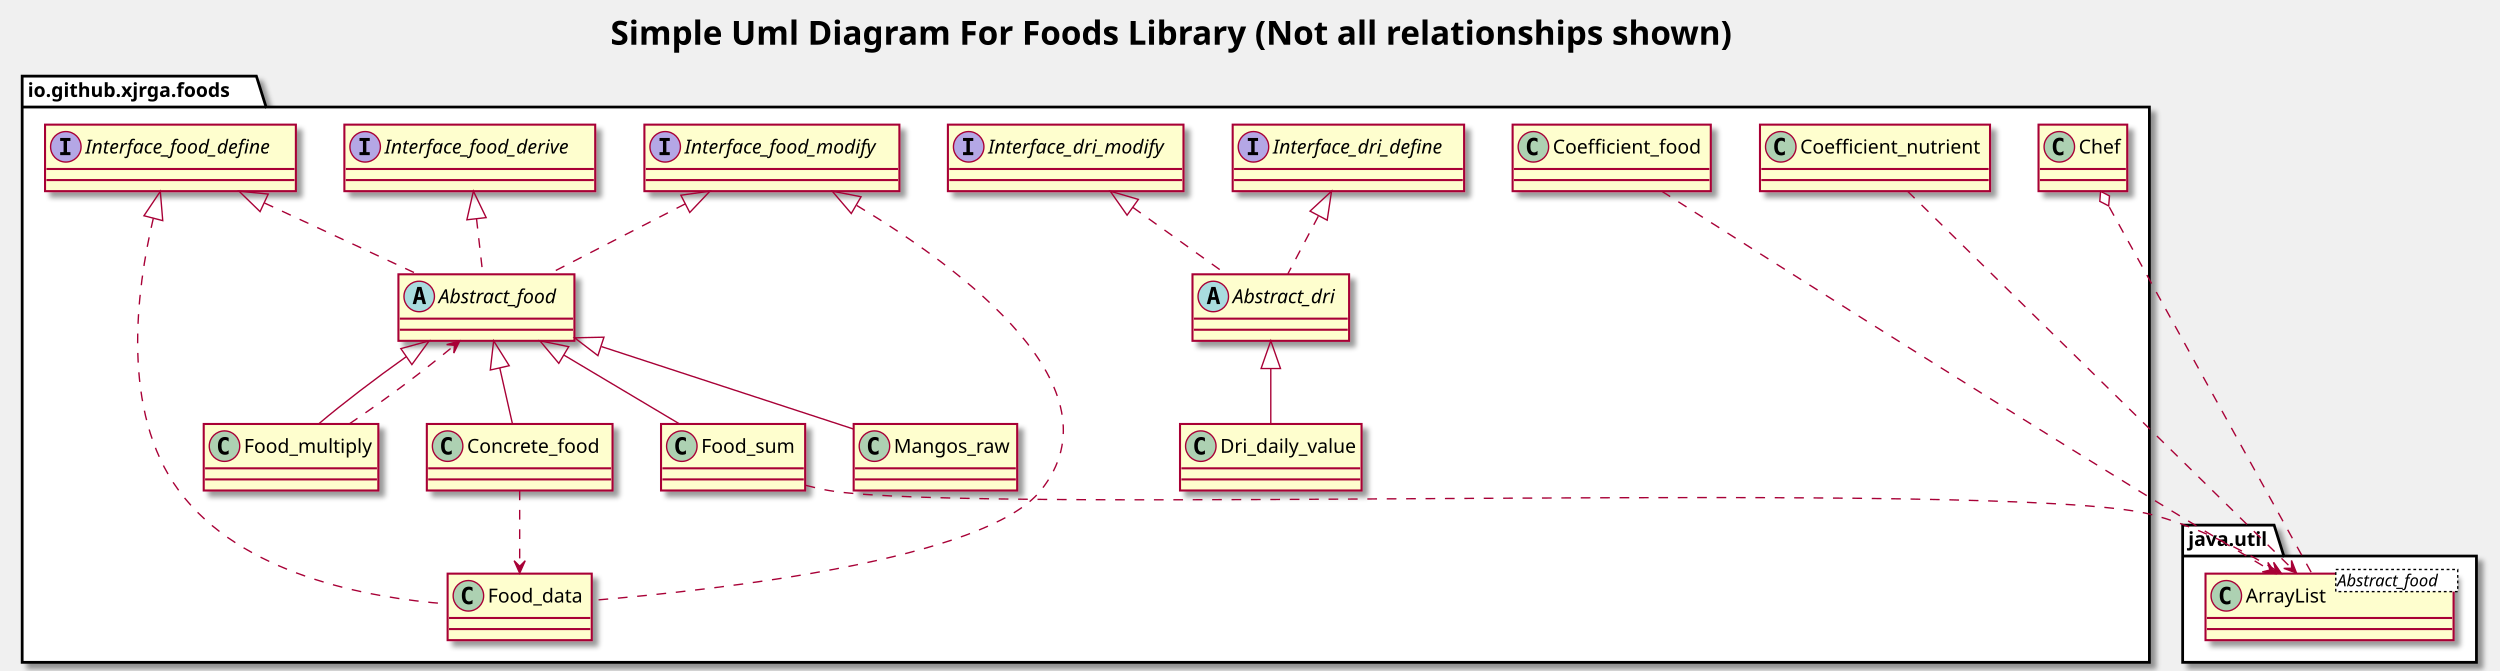
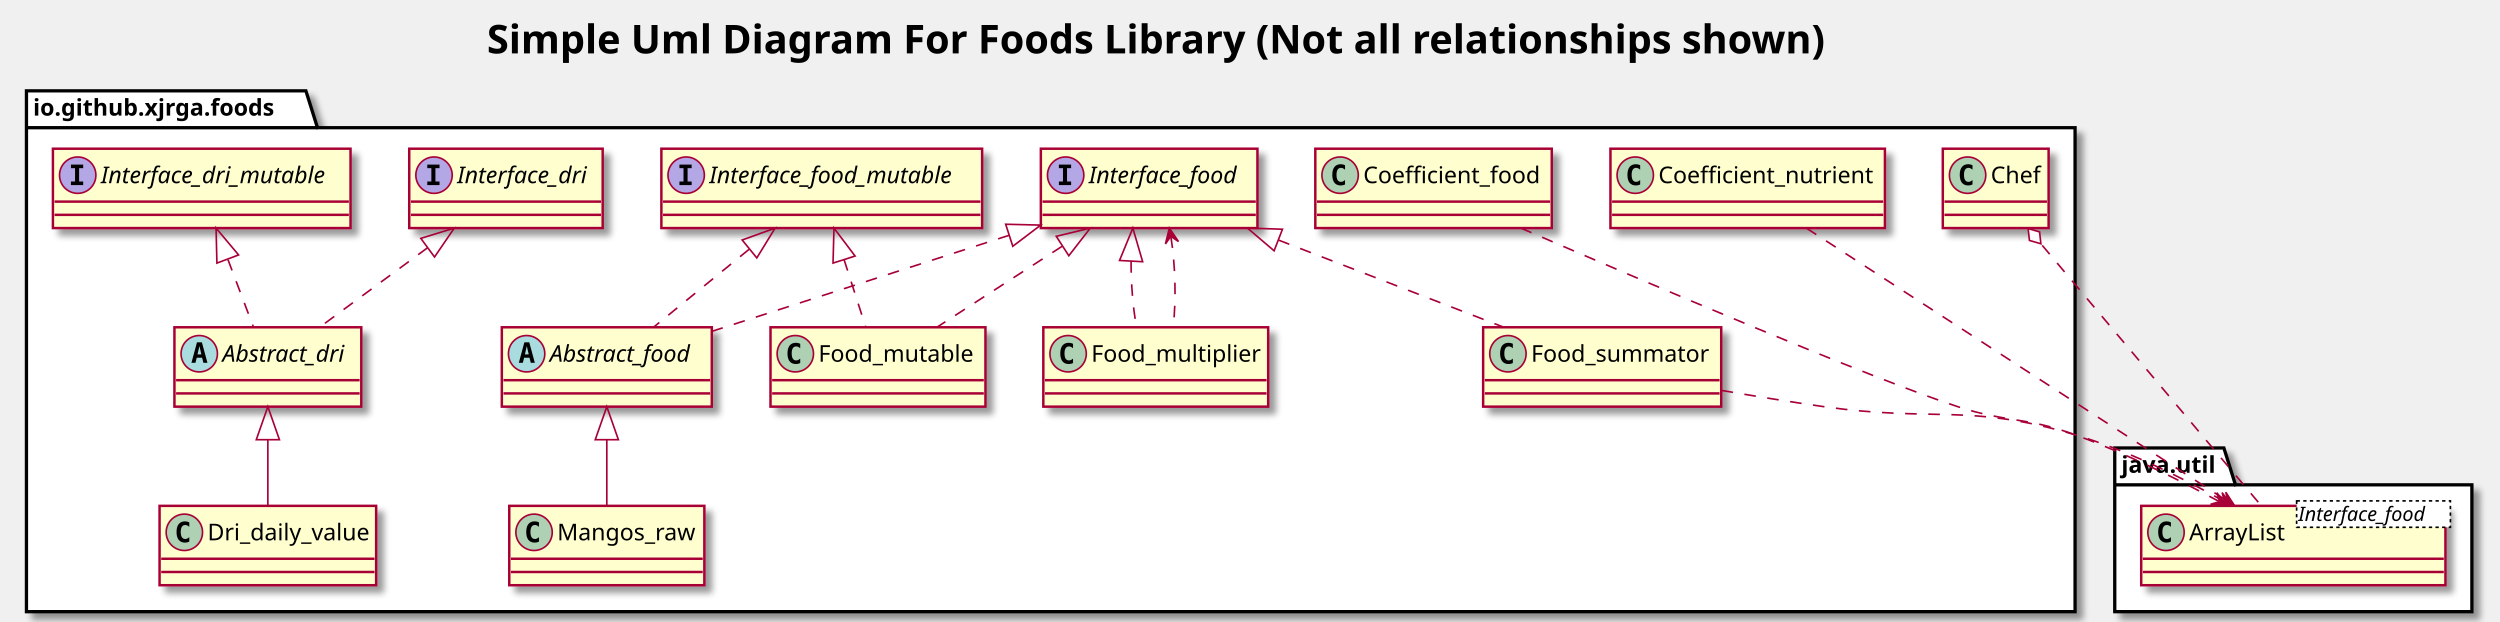
- <svg xmlns="http://www.w3.org/2000/svg" contentScriptType="application/ecmascript" contentStyleType="text/css" height="484px" preserveAspectRatio="none" style="width:1804px;height:484px;" version="1.1" viewBox="0 0 1804 484" width="1804px" zoomAndPan="magnify">
+ <svg xmlns="http://www.w3.org/2000/svg" contentScriptType="application/ecmascript" contentStyleType="text/css" height="376px" preserveAspectRatio="none" style="width:1512px;height:376px;" version="1.1" viewBox="0 0 1512 376" width="1512px" zoomAndPan="magnify">
  <defs>
-     <filter height="300%" id="ft6d0y3xykjc2" width="300%" x="-1" y="-1">
+     <filter height="300%" id="f1tmjwss0sq7zl" width="300%" x="-1" y="-1">
      <feGaussianBlur result="blurOut" stdDeviation="2.0" />
      <feColorMatrix in="blurOut" result="blurOut2" type="matrix" values="0 0 0 0 0 0 0 0 0 0 0 0 0 0 0 0 0 0 .4 0" />
      <feOffset dx="4.0" dy="4.0" in="blurOut2" result="blurOut3" />
      <feBlend in="SourceGraphic" in2="blurOut3" mode="normal" />
    </filter>
  </defs>
  <g>
-     <rect fill="none" height="37.938" style="stroke:none;stroke-width:1.0;" width="919" x="435.5" y="5" />
-     <text fill="#000000" font-family="sans-serif" font-size="24" font-weight="bold" lengthAdjust="spacing" textLength="909" x="440.5" y="32.277">Simple Uml Diagram For Foods Library (Not all relationships shown)</text>
-     <polygon fill="#FFFFFF" filter="url(#ft6d0y3xykjc2)" points="1575,378.938,1641,378.938,1648,401.234,1787,401.234,1787,477.938,1575,477.938,1575,378.938" style="stroke:#000000;stroke-width:2.0;" />
-     <line style="stroke:#000000;stroke-width:2.0;" x1="1575" x2="1648" y1="401.234" y2="401.234" />
-     <text fill="#000000" font-family="sans-serif" font-size="14" font-weight="bold" lengthAdjust="spacing" textLength="60" x="1579" y="393.933">java.util</text>
-     <polygon fill="#FFFFFF" filter="url(#ft6d0y3xykjc2)" points="16,54.938,185,54.938,192,77.234,1551,77.234,1551,477.938,16,477.938,16,54.938" style="stroke:#000000;stroke-width:2.0;" />
+     <rect fill="none" height="37.938" style="stroke:none;stroke-width:1.0;" width="919" x="289.5" y="5" />
+     <text fill="#000000" font-family="sans-serif" font-size="24" font-weight="bold" lengthAdjust="spacing" textLength="909" x="294.5" y="32.277">Simple Uml Diagram For Foods Library (Not all relationships shown)</text>
+     <polygon fill="#FFFFFF" filter="url(#f1tmjwss0sq7zl)" points="1279,270.938,1345,270.938,1352,293.234,1495,293.234,1495,369.938,1279,369.938,1279,270.938" style="stroke:#000000;stroke-width:2.0;" />
+     <line style="stroke:#000000;stroke-width:2.0;" x1="1279" x2="1352" y1="293.234" y2="293.234" />
+     <text fill="#000000" font-family="sans-serif" font-size="14" font-weight="bold" lengthAdjust="spacing" textLength="60" x="1283" y="285.933">java.util</text>
+     <polygon fill="#FFFFFF" filter="url(#f1tmjwss0sq7zl)" points="16,54.938,185,54.938,192,77.234,1255,77.234,1255,369.938,16,369.938,16,54.938" style="stroke:#000000;stroke-width:2.0;" />
    <line style="stroke:#000000;stroke-width:2.0;" x1="16" x2="192" y1="77.234" y2="77.234" />
    <text fill="#000000" font-family="sans-serif" font-size="14" font-weight="bold" lengthAdjust="spacing" textLength="163" x="20" y="69.933">io.github.xjrga.foods</text>
-     <rect codeLine="8" fill="#FEFECE" filter="url(#ft6d0y3xykjc2)" height="48" id="java.util.ArrayList" style="stroke:#A80036;stroke-width:1.5;" width="179" x="1591.5" y="413.938" />
-     <ellipse cx="1606.5" cy="429.938" fill="#ADD1B2" rx="11" ry="11" style="stroke:#A80036;stroke-width:1.0;" />
-     <path d="M1609.469,435.578 Q1608.891,435.875 1608.25,436.016 Q1607.609,436.172 1606.906,436.172 Q1604.406,436.172 1603.078,434.531 Q1601.766,432.875 1601.766,429.75 Q1601.766,426.625 1603.078,424.969 Q1604.406,423.312 1606.906,423.312 Q1607.609,423.312 1608.25,423.469 Q1608.906,423.625 1609.469,423.922 L1609.469,426.641 Q1608.844,426.062 1608.25,425.797 Q1607.656,425.516 1607.031,425.516 Q1605.688,425.516 1605,426.594 Q1604.312,427.656 1604.312,429.75 Q1604.312,431.844 1605,432.922 Q1605.688,433.984 1607.031,433.984 Q1607.656,433.984 1608.25,433.719 Q1608.844,433.438 1609.469,432.859 L1609.469,435.578 Z " fill="#000000" />
-     <text fill="#000000" font-family="sans-serif" font-size="14" lengthAdjust="spacing" textLength="57" x="1620.5" y="434.784">ArrayList</text>
-     <rect fill="#FFFFFF" height="15.969" style="stroke:#000000;stroke-width:1.0;stroke-dasharray:2.0,2.0;" width="88" x="1685.5" y="410.938" />
-     <text fill="#000000" font-family="sans-serif" font-size="12" font-style="italic" lengthAdjust="spacing" textLength="86" x="1686.5" y="423.076">Abstract_food</text>
-     <line style="stroke:#A80036;stroke-width:1.5;" x1="1592.5" x2="1769.5" y1="445.938" y2="445.938" />
-     <line style="stroke:#A80036;stroke-width:1.5;" x1="1592.5" x2="1769.5" y1="453.938" y2="453.938" />
-     <rect codeLine="9" fill="#FEFECE" filter="url(#ft6d0y3xykjc2)" height="48" id="io.github.xjrga.foods.Interface_dri_define" style="stroke:#A80036;stroke-width:1.5;" width="167" x="889.5" y="89.938" />
-     <ellipse cx="904.5" cy="105.938" fill="#B4A7E5" rx="11" ry="11" style="stroke:#A80036;stroke-width:1.0;" />
-     <path d="M900.422,101.703 L900.422,99.547 L907.812,99.547 L907.812,101.703 L905.344,101.703 L905.344,109.781 L907.812,109.781 L907.812,111.938 L900.422,111.938 L900.422,109.781 L902.891,109.781 L902.891,101.703 L900.422,101.703 Z " fill="#000000" />
-     <text fill="#000000" font-family="sans-serif" font-size="14" font-style="italic" lengthAdjust="spacing" textLength="135" x="918.5" y="110.784">Interface_dri_define</text>
-     <line style="stroke:#A80036;stroke-width:1.5;" x1="890.5" x2="1055.5" y1="121.938" y2="121.938" />
-     <line style="stroke:#A80036;stroke-width:1.5;" x1="890.5" x2="1055.5" y1="129.938" y2="129.938" />
-     <rect codeLine="10" fill="#FEFECE" filter="url(#ft6d0y3xykjc2)" height="48" id="io.github.xjrga.foods.Interface_dri_modify" style="stroke:#A80036;stroke-width:1.5;" width="170" x="684" y="89.938" />
-     <ellipse cx="699" cy="105.938" fill="#B4A7E5" rx="11" ry="11" style="stroke:#A80036;stroke-width:1.0;" />
-     <path d="M694.922,101.703 L694.922,99.547 L702.312,99.547 L702.312,101.703 L699.844,101.703 L699.844,109.781 L702.312,109.781 L702.312,111.938 L694.922,111.938 L694.922,109.781 L697.391,109.781 L697.391,101.703 L694.922,101.703 Z " fill="#000000" />
-     <text fill="#000000" font-family="sans-serif" font-size="14" font-style="italic" lengthAdjust="spacing" textLength="138" x="713" y="110.784">Interface_dri_modify</text>
-     <line style="stroke:#A80036;stroke-width:1.5;" x1="685" x2="853" y1="121.938" y2="121.938" />
-     <line style="stroke:#A80036;stroke-width:1.5;" x1="685" x2="853" y1="129.938" y2="129.938" />
-     <rect codeLine="11" fill="#FEFECE" filter="url(#ft6d0y3xykjc2)" height="48" id="io.github.xjrga.foods.Interface_food_define" style="stroke:#A80036;stroke-width:1.5;" width="181" x="32.5" y="89.938" />
-     <ellipse cx="47.5" cy="105.938" fill="#B4A7E5" rx="11" ry="11" style="stroke:#A80036;stroke-width:1.0;" />
-     <path d="M43.422,101.703 L43.422,99.547 L50.812,99.547 L50.812,101.703 L48.344,101.703 L48.344,109.781 L50.812,109.781 L50.812,111.938 L43.422,111.938 L43.422,109.781 L45.891,109.781 L45.891,101.703 L43.422,101.703 Z " fill="#000000" />
-     <text fill="#000000" font-family="sans-serif" font-size="14" font-style="italic" lengthAdjust="spacing" textLength="149" x="61.5" y="110.784">Interface_food_define</text>
-     <line style="stroke:#A80036;stroke-width:1.5;" x1="33.5" x2="212.5" y1="121.938" y2="121.938" />
-     <line style="stroke:#A80036;stroke-width:1.5;" x1="33.5" x2="212.5" y1="129.938" y2="129.938" />
-     <rect codeLine="12" fill="#FEFECE" filter="url(#ft6d0y3xykjc2)" height="48" id="io.github.xjrga.foods.Interface_food_modify" style="stroke:#A80036;stroke-width:1.5;" width="184" x="465" y="89.938" />
-     <ellipse cx="480" cy="105.938" fill="#B4A7E5" rx="11" ry="11" style="stroke:#A80036;stroke-width:1.0;" />
-     <path d="M475.922,101.703 L475.922,99.547 L483.312,99.547 L483.312,101.703 L480.844,101.703 L480.844,109.781 L483.312,109.781 L483.312,111.938 L475.922,111.938 L475.922,109.781 L478.391,109.781 L478.391,101.703 L475.922,101.703 Z " fill="#000000" />
-     <text fill="#000000" font-family="sans-serif" font-size="14" font-style="italic" lengthAdjust="spacing" textLength="152" x="494" y="110.784">Interface_food_modify</text>
-     <line style="stroke:#A80036;stroke-width:1.5;" x1="466" x2="648" y1="121.938" y2="121.938" />
-     <line style="stroke:#A80036;stroke-width:1.5;" x1="466" x2="648" y1="129.938" y2="129.938" />
-     <rect codeLine="13" fill="#FEFECE" filter="url(#ft6d0y3xykjc2)" height="48" id="io.github.xjrga.foods.Interface_food_derive" style="stroke:#A80036;stroke-width:1.5;" width="181" x="248.5" y="89.938" />
-     <ellipse cx="263.5" cy="105.938" fill="#B4A7E5" rx="11" ry="11" style="stroke:#A80036;stroke-width:1.0;" />
-     <path d="M259.422,101.703 L259.422,99.547 L266.812,99.547 L266.812,101.703 L264.344,101.703 L264.344,109.781 L266.812,109.781 L266.812,111.938 L259.422,111.938 L259.422,109.781 L261.891,109.781 L261.891,101.703 L259.422,101.703 Z " fill="#000000" />
-     <text fill="#000000" font-family="sans-serif" font-size="14" font-style="italic" lengthAdjust="spacing" textLength="149" x="277.5" y="110.784">Interface_food_derive</text>
-     <line style="stroke:#A80036;stroke-width:1.5;" x1="249.5" x2="428.5" y1="121.938" y2="121.938" />
-     <line style="stroke:#A80036;stroke-width:1.5;" x1="249.5" x2="428.5" y1="129.938" y2="129.938" />
-     <rect codeLine="15" fill="#FEFECE" filter="url(#ft6d0y3xykjc2)" height="48" id="io.github.xjrga.foods.Abstract_dri" style="stroke:#A80036;stroke-width:1.5;" width="113" x="860.5" y="197.938" />
-     <ellipse cx="875.5" cy="213.938" fill="#A9DCDF" rx="11" ry="11" style="stroke:#A80036;stroke-width:1.0;" />
-     <path d="M875.609,209.281 L874.453,214.359 L876.781,214.359 L875.609,209.281 Z M874.125,207.047 L877.109,207.047 L880.469,219.438 L878.016,219.438 L877.25,216.375 L873.969,216.375 L873.219,219.438 L870.781,219.438 L874.125,207.047 Z " fill="#000000" />
-     <text fill="#000000" font-family="sans-serif" font-size="14" font-style="italic" lengthAdjust="spacing" textLength="81" x="889.5" y="218.784">Abstract_dri</text>
-     <line style="stroke:#A80036;stroke-width:1.5;" x1="861.5" x2="972.5" y1="229.938" y2="229.938" />
-     <line style="stroke:#A80036;stroke-width:1.5;" x1="861.5" x2="972.5" y1="237.938" y2="237.938" />
-     <rect codeLine="18" fill="#FEFECE" filter="url(#ft6d0y3xykjc2)" height="48" id="io.github.xjrga.foods.Abstract_food" style="stroke:#A80036;stroke-width:1.5;" width="127" x="287.5" y="197.938" />
-     <ellipse cx="302.5" cy="213.938" fill="#A9DCDF" rx="11" ry="11" style="stroke:#A80036;stroke-width:1.0;" />
-     <path d="M302.609,209.281 L301.453,214.359 L303.781,214.359 L302.609,209.281 Z M301.125,207.047 L304.109,207.047 L307.469,219.438 L305.016,219.438 L304.25,216.375 L300.969,216.375 L300.219,219.438 L297.781,219.438 L301.125,207.047 Z " fill="#000000" />
-     <text fill="#000000" font-family="sans-serif" font-size="14" font-style="italic" lengthAdjust="spacing" textLength="95" x="316.5" y="218.784">Abstract_food</text>
-     <line style="stroke:#A80036;stroke-width:1.5;" x1="288.5" x2="413.5" y1="229.938" y2="229.938" />
-     <line style="stroke:#A80036;stroke-width:1.5;" x1="288.5" x2="413.5" y1="237.938" y2="237.938" />
-     <rect codeLine="20" fill="#FEFECE" filter="url(#ft6d0y3xykjc2)" height="48" id="io.github.xjrga.foods.Food_data" style="stroke:#A80036;stroke-width:1.5;" width="104" x="323" y="413.938" />
-     <ellipse cx="338" cy="429.938" fill="#ADD1B2" rx="11" ry="11" style="stroke:#A80036;stroke-width:1.0;" />
-     <path d="M340.969,435.578 Q340.391,435.875 339.75,436.016 Q339.109,436.172 338.406,436.172 Q335.906,436.172 334.578,434.531 Q333.266,432.875 333.266,429.75 Q333.266,426.625 334.578,424.969 Q335.906,423.312 338.406,423.312 Q339.109,423.312 339.75,423.469 Q340.406,423.625 340.969,423.922 L340.969,426.641 Q340.344,426.062 339.75,425.797 Q339.156,425.516 338.531,425.516 Q337.188,425.516 336.5,426.594 Q335.812,427.656 335.812,429.75 Q335.812,431.844 336.5,432.922 Q337.188,433.984 338.531,433.984 Q339.156,433.984 339.75,433.719 Q340.344,433.438 340.969,432.859 L340.969,435.578 Z " fill="#000000" />
-     <text fill="#000000" font-family="sans-serif" font-size="14" lengthAdjust="spacing" textLength="72" x="352" y="434.784">Food_data</text>
-     <line style="stroke:#A80036;stroke-width:1.5;" x1="324" x2="426" y1="445.938" y2="445.938" />
-     <line style="stroke:#A80036;stroke-width:1.5;" x1="324" x2="426" y1="453.938" y2="453.938" />
-     <rect codeLine="21" fill="#FEFECE" filter="url(#ft6d0y3xykjc2)" height="48" id="io.github.xjrga.foods.Mangos_raw" style="stroke:#A80036;stroke-width:1.5;" width="118" x="616" y="305.938" />
-     <ellipse cx="631" cy="321.938" fill="#ADD1B2" rx="11" ry="11" style="stroke:#A80036;stroke-width:1.0;" />
-     <path d="M633.969,327.578 Q633.391,327.875 632.75,328.016 Q632.109,328.172 631.406,328.172 Q628.906,328.172 627.578,326.531 Q626.266,324.875 626.266,321.75 Q626.266,318.625 627.578,316.969 Q628.906,315.312 631.406,315.312 Q632.109,315.312 632.75,315.469 Q633.406,315.625 633.969,315.922 L633.969,318.641 Q633.344,318.062 632.75,317.797 Q632.156,317.516 631.531,317.516 Q630.188,317.516 629.5,318.594 Q628.812,319.656 628.812,321.75 Q628.812,323.844 629.5,324.922 Q630.188,325.984 631.531,325.984 Q632.156,325.984 632.75,325.719 Q633.344,325.438 633.969,324.859 L633.969,327.578 Z " fill="#000000" />
-     <text fill="#000000" font-family="sans-serif" font-size="14" lengthAdjust="spacing" textLength="86" x="645" y="326.784">Mangos_raw</text>
-     <line style="stroke:#A80036;stroke-width:1.5;" x1="617" x2="733" y1="337.938" y2="337.938" />
-     <line style="stroke:#A80036;stroke-width:1.5;" x1="617" x2="733" y1="345.938" y2="345.938" />
-     <rect codeLine="22" fill="#FEFECE" filter="url(#ft6d0y3xykjc2)" height="48" id="io.github.xjrga.foods.Dri_daily_value" style="stroke:#A80036;stroke-width:1.5;" width="131" x="851.5" y="305.938" />
-     <ellipse cx="866.5" cy="321.938" fill="#ADD1B2" rx="11" ry="11" style="stroke:#A80036;stroke-width:1.0;" />
-     <path d="M869.469,327.578 Q868.891,327.875 868.25,328.016 Q867.609,328.172 866.906,328.172 Q864.406,328.172 863.078,326.531 Q861.766,324.875 861.766,321.75 Q861.766,318.625 863.078,316.969 Q864.406,315.312 866.906,315.312 Q867.609,315.312 868.25,315.469 Q868.906,315.625 869.469,315.922 L869.469,318.641 Q868.844,318.062 868.25,317.797 Q867.656,317.516 867.031,317.516 Q865.688,317.516 865,318.594 Q864.312,319.656 864.312,321.75 Q864.312,323.844 865,324.922 Q865.688,325.984 867.031,325.984 Q867.656,325.984 868.25,325.719 Q868.844,325.438 869.469,324.859 L869.469,327.578 Z " fill="#000000" />
-     <text fill="#000000" font-family="sans-serif" font-size="14" lengthAdjust="spacing" textLength="99" x="880.5" y="326.784">Dri_daily_value</text>
-     <line style="stroke:#A80036;stroke-width:1.5;" x1="852.5" x2="981.5" y1="337.938" y2="337.938" />
-     <line style="stroke:#A80036;stroke-width:1.5;" x1="852.5" x2="981.5" y1="345.938" y2="345.938" />
-     <rect codeLine="23" fill="#FEFECE" filter="url(#ft6d0y3xykjc2)" height="48" id="io.github.xjrga.foods.Concrete_food" style="stroke:#A80036;stroke-width:1.5;" width="134" x="308" y="305.938" />
+     <rect codeLine="8" fill="#FEFECE" filter="url(#f1tmjwss0sq7zl)" height="48" id="java.util.ArrayList" style="stroke:#A80036;stroke-width:1.5;" width="184" x="1295" y="305.938" />
+     <ellipse cx="1310" cy="321.938" fill="#ADD1B2" rx="11" ry="11" style="stroke:#A80036;stroke-width:1.0;" />
+     <path d="M1312.969,327.578 Q1312.391,327.875 1311.75,328.016 Q1311.109,328.172 1310.406,328.172 Q1307.906,328.172 1306.578,326.531 Q1305.266,324.875 1305.266,321.75 Q1305.266,318.625 1306.578,316.969 Q1307.906,315.312 1310.406,315.312 Q1311.109,315.312 1311.75,315.469 Q1312.406,315.625 1312.969,315.922 L1312.969,318.641 Q1312.344,318.062 1311.75,317.797 Q1311.156,317.516 1310.531,317.516 Q1309.188,317.516 1308.5,318.594 Q1307.812,319.656 1307.812,321.75 Q1307.812,323.844 1308.5,324.922 Q1309.188,325.984 1310.531,325.984 Q1311.156,325.984 1311.75,325.719 Q1312.344,325.438 1312.969,324.859 L1312.969,327.578 Z " fill="#000000" />
+     <text fill="#000000" font-family="sans-serif" font-size="14" lengthAdjust="spacing" textLength="57" x="1324" y="326.784">ArrayList</text>
+     <rect fill="#FFFFFF" height="15.969" style="stroke:#000000;stroke-width:1.0;stroke-dasharray:2.0,2.0;" width="93" x="1389" y="302.938" />
+     <text fill="#000000" font-family="sans-serif" font-size="12" font-style="italic" lengthAdjust="spacing" textLength="91" x="1390" y="315.076">Interface_food</text>
+     <line style="stroke:#A80036;stroke-width:1.5;" x1="1296" x2="1478" y1="337.938" y2="337.938" />
+     <line style="stroke:#A80036;stroke-width:1.5;" x1="1296" x2="1478" y1="345.938" y2="345.938" />
+     <rect codeLine="9" fill="#FEFECE" filter="url(#f1tmjwss0sq7zl)" height="48" id="io.github.xjrga.foods.Interface_dri" style="stroke:#A80036;stroke-width:1.5;" width="117" x="247.5" y="89.938" />
+     <ellipse cx="262.5" cy="105.938" fill="#B4A7E5" rx="11" ry="11" style="stroke:#A80036;stroke-width:1.0;" />
+     <path d="M258.422,101.703 L258.422,99.547 L265.812,99.547 L265.812,101.703 L263.344,101.703 L263.344,109.781 L265.812,109.781 L265.812,111.938 L258.422,111.938 L258.422,109.781 L260.891,109.781 L260.891,101.703 L258.422,101.703 Z " fill="#000000" />
+     <text fill="#000000" font-family="sans-serif" font-size="14" font-style="italic" lengthAdjust="spacing" textLength="85" x="276.5" y="110.784">Interface_dri</text>
+     <line style="stroke:#A80036;stroke-width:1.5;" x1="248.5" x2="363.5" y1="121.938" y2="121.938" />
+     <line style="stroke:#A80036;stroke-width:1.5;" x1="248.5" x2="363.5" y1="129.938" y2="129.938" />
+     <rect codeLine="10" fill="#FEFECE" filter="url(#f1tmjwss0sq7zl)" height="48" id="io.github.xjrga.foods.Interface_dri_mutable" style="stroke:#A80036;stroke-width:1.5;" width="180" x="32" y="89.938" />
+     <ellipse cx="47" cy="105.938" fill="#B4A7E5" rx="11" ry="11" style="stroke:#A80036;stroke-width:1.0;" />
+     <path d="M42.922,101.703 L42.922,99.547 L50.312,99.547 L50.312,101.703 L47.844,101.703 L47.844,109.781 L50.312,109.781 L50.312,111.938 L42.922,111.938 L42.922,109.781 L45.391,109.781 L45.391,101.703 L42.922,101.703 Z " fill="#000000" />
+     <text fill="#000000" font-family="sans-serif" font-size="14" font-style="italic" lengthAdjust="spacing" textLength="148" x="61" y="110.784">Interface_dri_mutable</text>
+     <line style="stroke:#A80036;stroke-width:1.5;" x1="33" x2="211" y1="121.938" y2="121.938" />
+     <line style="stroke:#A80036;stroke-width:1.5;" x1="33" x2="211" y1="129.938" y2="129.938" />
+     <rect codeLine="11" fill="#FEFECE" filter="url(#f1tmjwss0sq7zl)" height="48" id="io.github.xjrga.foods.Interface_food" style="stroke:#A80036;stroke-width:1.5;" width="131" x="629.5" y="89.938" />
+     <ellipse cx="644.5" cy="105.938" fill="#B4A7E5" rx="11" ry="11" style="stroke:#A80036;stroke-width:1.0;" />
+     <path d="M640.422,101.703 L640.422,99.547 L647.812,99.547 L647.812,101.703 L645.344,101.703 L645.344,109.781 L647.812,109.781 L647.812,111.938 L640.422,111.938 L640.422,109.781 L642.891,109.781 L642.891,101.703 L640.422,101.703 Z " fill="#000000" />
+     <text fill="#000000" font-family="sans-serif" font-size="14" font-style="italic" lengthAdjust="spacing" textLength="99" x="658.5" y="110.784">Interface_food</text>
+     <line style="stroke:#A80036;stroke-width:1.5;" x1="630.5" x2="759.5" y1="121.938" y2="121.938" />
+     <line style="stroke:#A80036;stroke-width:1.5;" x1="630.5" x2="759.5" y1="129.938" y2="129.938" />
+     <rect codeLine="12" fill="#FEFECE" filter="url(#f1tmjwss0sq7zl)" height="48" id="io.github.xjrga.foods.Interface_food_mutable" style="stroke:#A80036;stroke-width:1.5;" width="194" x="400" y="89.938" />
+     <ellipse cx="415" cy="105.938" fill="#B4A7E5" rx="11" ry="11" style="stroke:#A80036;stroke-width:1.0;" />
+     <path d="M410.922,101.703 L410.922,99.547 L418.312,99.547 L418.312,101.703 L415.844,101.703 L415.844,109.781 L418.312,109.781 L418.312,111.938 L410.922,111.938 L410.922,109.781 L413.391,109.781 L413.391,101.703 L410.922,101.703 Z " fill="#000000" />
+     <text fill="#000000" font-family="sans-serif" font-size="14" font-style="italic" lengthAdjust="spacing" textLength="162" x="429" y="110.784">Interface_food_mutable</text>
+     <line style="stroke:#A80036;stroke-width:1.5;" x1="401" x2="593" y1="121.938" y2="121.938" />
+     <line style="stroke:#A80036;stroke-width:1.5;" x1="401" x2="593" y1="129.938" y2="129.938" />
+     <rect codeLine="14" fill="#FEFECE" filter="url(#f1tmjwss0sq7zl)" height="48" id="io.github.xjrga.foods.Abstract_dri" style="stroke:#A80036;stroke-width:1.5;" width="113" x="105.5" y="197.938" />
+     <ellipse cx="120.5" cy="213.938" fill="#A9DCDF" rx="11" ry="11" style="stroke:#A80036;stroke-width:1.0;" />
+     <path d="M120.609,209.281 L119.453,214.359 L121.781,214.359 L120.609,209.281 Z M119.125,207.047 L122.109,207.047 L125.469,219.438 L123.016,219.438 L122.25,216.375 L118.969,216.375 L118.219,219.438 L115.781,219.438 L119.125,207.047 Z " fill="#000000" />
+     <text fill="#000000" font-family="sans-serif" font-size="14" font-style="italic" lengthAdjust="spacing" textLength="81" x="134.5" y="218.784">Abstract_dri</text>
+     <line style="stroke:#A80036;stroke-width:1.5;" x1="106.5" x2="217.5" y1="229.938" y2="229.938" />
+     <line style="stroke:#A80036;stroke-width:1.5;" x1="106.5" x2="217.5" y1="237.938" y2="237.938" />
+     <rect codeLine="16" fill="#FEFECE" filter="url(#f1tmjwss0sq7zl)" height="48" id="io.github.xjrga.foods.Abstract_food" style="stroke:#A80036;stroke-width:1.5;" width="127" x="303.5" y="197.938" />
+     <ellipse cx="318.5" cy="213.938" fill="#A9DCDF" rx="11" ry="11" style="stroke:#A80036;stroke-width:1.0;" />
+     <path d="M318.609,209.281 L317.453,214.359 L319.781,214.359 L318.609,209.281 Z M317.125,207.047 L320.109,207.047 L323.469,219.438 L321.016,219.438 L320.25,216.375 L316.969,216.375 L316.219,219.438 L313.781,219.438 L317.125,207.047 Z " fill="#000000" />
+     <text fill="#000000" font-family="sans-serif" font-size="14" font-style="italic" lengthAdjust="spacing" textLength="95" x="332.5" y="218.784">Abstract_food</text>
+     <line style="stroke:#A80036;stroke-width:1.5;" x1="304.5" x2="429.5" y1="229.938" y2="229.938" />
+     <line style="stroke:#A80036;stroke-width:1.5;" x1="304.5" x2="429.5" y1="237.938" y2="237.938" />
+     <rect codeLine="18" fill="#FEFECE" filter="url(#f1tmjwss0sq7zl)" height="48" id="io.github.xjrga.foods.Food_mutable" style="stroke:#A80036;stroke-width:1.5;" width="130" x="466" y="197.938" />
+     <ellipse cx="481" cy="213.938" fill="#ADD1B2" rx="11" ry="11" style="stroke:#A80036;stroke-width:1.0;" />
+     <path d="M483.969,219.578 Q483.391,219.875 482.75,220.016 Q482.109,220.172 481.406,220.172 Q478.906,220.172 477.578,218.531 Q476.266,216.875 476.266,213.75 Q476.266,210.625 477.578,208.969 Q478.906,207.312 481.406,207.312 Q482.109,207.312 482.75,207.469 Q483.406,207.625 483.969,207.922 L483.969,210.641 Q483.344,210.062 482.75,209.797 Q482.156,209.516 481.531,209.516 Q480.188,209.516 479.5,210.594 Q478.812,211.656 478.812,213.75 Q478.812,215.844 479.5,216.922 Q480.188,217.984 481.531,217.984 Q482.156,217.984 482.75,217.719 Q483.344,217.438 483.969,216.859 L483.969,219.578 Z " fill="#000000" />
+     <text fill="#000000" font-family="sans-serif" font-size="14" lengthAdjust="spacing" textLength="98" x="495" y="218.784">Food_mutable</text>
+     <line style="stroke:#A80036;stroke-width:1.5;" x1="467" x2="595" y1="229.938" y2="229.938" />
+     <line style="stroke:#A80036;stroke-width:1.5;" x1="467" x2="595" y1="237.938" y2="237.938" />
+     <rect codeLine="19" fill="#FEFECE" filter="url(#f1tmjwss0sq7zl)" height="48" id="io.github.xjrga.foods.Food_multiplier" style="stroke:#A80036;stroke-width:1.5;" width="136" x="631" y="197.938" />
+     <ellipse cx="646" cy="213.938" fill="#ADD1B2" rx="11" ry="11" style="stroke:#A80036;stroke-width:1.0;" />
+     <path d="M648.969,219.578 Q648.391,219.875 647.75,220.016 Q647.109,220.172 646.406,220.172 Q643.906,220.172 642.578,218.531 Q641.266,216.875 641.266,213.75 Q641.266,210.625 642.578,208.969 Q643.906,207.312 646.406,207.312 Q647.109,207.312 647.75,207.469 Q648.406,207.625 648.969,207.922 L648.969,210.641 Q648.344,210.062 647.75,209.797 Q647.156,209.516 646.531,209.516 Q645.188,209.516 644.5,210.594 Q643.812,211.656 643.812,213.75 Q643.812,215.844 644.5,216.922 Q645.188,217.984 646.531,217.984 Q647.156,217.984 647.75,217.719 Q648.344,217.438 648.969,216.859 L648.969,219.578 Z " fill="#000000" />
+     <text fill="#000000" font-family="sans-serif" font-size="14" lengthAdjust="spacing" textLength="104" x="660" y="218.784">Food_multiplier</text>
+     <line style="stroke:#A80036;stroke-width:1.5;" x1="632" x2="766" y1="229.938" y2="229.938" />
+     <line style="stroke:#A80036;stroke-width:1.5;" x1="632" x2="766" y1="237.938" y2="237.938" />
+     <rect codeLine="20" fill="#FEFECE" filter="url(#f1tmjwss0sq7zl)" height="48" id="io.github.xjrga.foods.Food_summator" style="stroke:#A80036;stroke-width:1.5;" width="144" x="897" y="197.938" />
+     <ellipse cx="912" cy="213.938" fill="#ADD1B2" rx="11" ry="11" style="stroke:#A80036;stroke-width:1.0;" />
+     <path d="M914.969,219.578 Q914.391,219.875 913.75,220.016 Q913.109,220.172 912.406,220.172 Q909.906,220.172 908.578,218.531 Q907.266,216.875 907.266,213.75 Q907.266,210.625 908.578,208.969 Q909.906,207.312 912.406,207.312 Q913.109,207.312 913.75,207.469 Q914.406,207.625 914.969,207.922 L914.969,210.641 Q914.344,210.062 913.75,209.797 Q913.156,209.516 912.531,209.516 Q911.188,209.516 910.5,210.594 Q909.812,211.656 909.812,213.75 Q909.812,215.844 910.5,216.922 Q911.188,217.984 912.531,217.984 Q913.156,217.984 913.75,217.719 Q914.344,217.438 914.969,216.859 L914.969,219.578 Z " fill="#000000" />
+     <text fill="#000000" font-family="sans-serif" font-size="14" lengthAdjust="spacing" textLength="112" x="926" y="218.784">Food_summator</text>
+     <line style="stroke:#A80036;stroke-width:1.5;" x1="898" x2="1040" y1="229.938" y2="229.938" />
+     <line style="stroke:#A80036;stroke-width:1.5;" x1="898" x2="1040" y1="237.938" y2="237.938" />
+     <rect codeLine="21" fill="#FEFECE" filter="url(#f1tmjwss0sq7zl)" height="48" id="io.github.xjrga.foods.Mangos_raw" style="stroke:#A80036;stroke-width:1.5;" width="118" x="308" y="305.938" />
    <ellipse cx="323" cy="321.938" fill="#ADD1B2" rx="11" ry="11" style="stroke:#A80036;stroke-width:1.0;" />
    <path d="M325.969,327.578 Q325.391,327.875 324.75,328.016 Q324.109,328.172 323.406,328.172 Q320.906,328.172 319.578,326.531 Q318.266,324.875 318.266,321.75 Q318.266,318.625 319.578,316.969 Q320.906,315.312 323.406,315.312 Q324.109,315.312 324.75,315.469 Q325.406,315.625 325.969,315.922 L325.969,318.641 Q325.344,318.062 324.75,317.797 Q324.156,317.516 323.531,317.516 Q322.188,317.516 321.5,318.594 Q320.812,319.656 320.812,321.75 Q320.812,323.844 321.5,324.922 Q322.188,325.984 323.531,325.984 Q324.156,325.984 324.75,325.719 Q325.344,325.438 325.969,324.859 L325.969,327.578 Z " fill="#000000" />
-     <text fill="#000000" font-family="sans-serif" font-size="14" lengthAdjust="spacing" textLength="102" x="337" y="326.784">Concrete_food</text>
-     <line style="stroke:#A80036;stroke-width:1.5;" x1="309" x2="441" y1="337.938" y2="337.938" />
-     <line style="stroke:#A80036;stroke-width:1.5;" x1="309" x2="441" y1="345.938" y2="345.938" />
-     <rect codeLine="24" fill="#FEFECE" filter="url(#ft6d0y3xykjc2)" height="48" id="io.github.xjrga.foods.Food_multiply" style="stroke:#A80036;stroke-width:1.5;" width="126" x="147" y="305.938" />
-     <ellipse cx="162" cy="321.938" fill="#ADD1B2" rx="11" ry="11" style="stroke:#A80036;stroke-width:1.0;" />
-     <path d="M164.969,327.578 Q164.391,327.875 163.75,328.016 Q163.109,328.172 162.406,328.172 Q159.906,328.172 158.578,326.531 Q157.266,324.875 157.266,321.75 Q157.266,318.625 158.578,316.969 Q159.906,315.312 162.406,315.312 Q163.109,315.312 163.75,315.469 Q164.406,315.625 164.969,315.922 L164.969,318.641 Q164.344,318.062 163.75,317.797 Q163.156,317.516 162.531,317.516 Q161.188,317.516 160.5,318.594 Q159.812,319.656 159.812,321.75 Q159.812,323.844 160.5,324.922 Q161.188,325.984 162.531,325.984 Q163.156,325.984 163.75,325.719 Q164.344,325.438 164.969,324.859 L164.969,327.578 Z " fill="#000000" />
-     <text fill="#000000" font-family="sans-serif" font-size="14" lengthAdjust="spacing" textLength="94" x="176" y="326.784">Food_multiply</text>
-     <line style="stroke:#A80036;stroke-width:1.5;" x1="148" x2="272" y1="337.938" y2="337.938" />
-     <line style="stroke:#A80036;stroke-width:1.5;" x1="148" x2="272" y1="345.938" y2="345.938" />
-     <rect codeLine="25" fill="#FEFECE" filter="url(#ft6d0y3xykjc2)" height="48" id="io.github.xjrga.foods.Food_sum" style="stroke:#A80036;stroke-width:1.5;" width="104" x="477" y="305.938" />
-     <ellipse cx="492" cy="321.938" fill="#ADD1B2" rx="11" ry="11" style="stroke:#A80036;stroke-width:1.0;" />
-     <path d="M494.969,327.578 Q494.391,327.875 493.75,328.016 Q493.109,328.172 492.406,328.172 Q489.906,328.172 488.578,326.531 Q487.266,324.875 487.266,321.75 Q487.266,318.625 488.578,316.969 Q489.906,315.312 492.406,315.312 Q493.109,315.312 493.75,315.469 Q494.406,315.625 494.969,315.922 L494.969,318.641 Q494.344,318.062 493.75,317.797 Q493.156,317.516 492.531,317.516 Q491.188,317.516 490.5,318.594 Q489.812,319.656 489.812,321.75 Q489.812,323.844 490.5,324.922 Q491.188,325.984 492.531,325.984 Q493.156,325.984 493.75,325.719 Q494.344,325.438 494.969,324.859 L494.969,327.578 Z " fill="#000000" />
-     <text fill="#000000" font-family="sans-serif" font-size="14" lengthAdjust="spacing" textLength="72" x="506" y="326.784">Food_sum</text>
-     <line style="stroke:#A80036;stroke-width:1.5;" x1="478" x2="580" y1="337.938" y2="337.938" />
-     <line style="stroke:#A80036;stroke-width:1.5;" x1="478" x2="580" y1="345.938" y2="345.938" />
-     <rect fill="#FEFECE" filter="url(#ft6d0y3xykjc2)" height="48" id="io.github.xjrga.foods.Coefficient_food" style="stroke:#A80036;stroke-width:1.5;" width="143" x="1091.5" y="89.938" />
-     <ellipse cx="1106.5" cy="105.938" fill="#ADD1B2" rx="11" ry="11" style="stroke:#A80036;stroke-width:1.0;" />
-     <path d="M1109.469,111.578 Q1108.891,111.875 1108.25,112.016 Q1107.609,112.172 1106.906,112.172 Q1104.406,112.172 1103.078,110.531 Q1101.766,108.875 1101.766,105.75 Q1101.766,102.625 1103.078,100.969 Q1104.406,99.312 1106.906,99.312 Q1107.609,99.312 1108.25,99.469 Q1108.906,99.625 1109.469,99.922 L1109.469,102.641 Q1108.844,102.062 1108.25,101.797 Q1107.656,101.516 1107.031,101.516 Q1105.688,101.516 1105,102.594 Q1104.312,103.656 1104.312,105.75 Q1104.312,107.844 1105,108.922 Q1105.688,109.984 1107.031,109.984 Q1107.656,109.984 1108.25,109.719 Q1108.844,109.438 1109.469,108.859 L1109.469,111.578 Z " fill="#000000" />
-     <text fill="#000000" font-family="sans-serif" font-size="14" lengthAdjust="spacing" textLength="111" x="1120.5" y="110.784">Coefficient_food</text>
-     <line style="stroke:#A80036;stroke-width:1.5;" x1="1092.5" x2="1233.5" y1="121.938" y2="121.938" />
-     <line style="stroke:#A80036;stroke-width:1.5;" x1="1092.5" x2="1233.5" y1="129.938" y2="129.938" />
-     <rect fill="#FEFECE" filter="url(#ft6d0y3xykjc2)" height="48" id="io.github.xjrga.foods.Coefficient_nutrient" style="stroke:#A80036;stroke-width:1.5;" width="166" x="1270" y="89.938" />
-     <ellipse cx="1285" cy="105.938" fill="#ADD1B2" rx="11" ry="11" style="stroke:#A80036;stroke-width:1.0;" />
-     <path d="M1287.969,111.578 Q1287.391,111.875 1286.75,112.016 Q1286.109,112.172 1285.406,112.172 Q1282.906,112.172 1281.578,110.531 Q1280.266,108.875 1280.266,105.75 Q1280.266,102.625 1281.578,100.969 Q1282.906,99.312 1285.406,99.312 Q1286.109,99.312 1286.75,99.469 Q1287.406,99.625 1287.969,99.922 L1287.969,102.641 Q1287.344,102.062 1286.75,101.797 Q1286.156,101.516 1285.531,101.516 Q1284.188,101.516 1283.5,102.594 Q1282.812,103.656 1282.812,105.75 Q1282.812,107.844 1283.5,108.922 Q1284.188,109.984 1285.531,109.984 Q1286.156,109.984 1286.75,109.719 Q1287.344,109.438 1287.969,108.859 L1287.969,111.578 Z " fill="#000000" />
-     <text fill="#000000" font-family="sans-serif" font-size="14" lengthAdjust="spacing" textLength="134" x="1299" y="110.784">Coefficient_nutrient</text>
-     <line style="stroke:#A80036;stroke-width:1.5;" x1="1271" x2="1435" y1="121.938" y2="121.938" />
-     <line style="stroke:#A80036;stroke-width:1.5;" x1="1271" x2="1435" y1="129.938" y2="129.938" />
-     <rect fill="#FEFECE" filter="url(#ft6d0y3xykjc2)" height="48" id="io.github.xjrga.foods.Chef" style="stroke:#A80036;stroke-width:1.5;" width="64" x="1471" y="89.938" />
-     <ellipse cx="1486" cy="105.938" fill="#ADD1B2" rx="11" ry="11" style="stroke:#A80036;stroke-width:1.0;" />
-     <path d="M1488.969,111.578 Q1488.391,111.875 1487.75,112.016 Q1487.109,112.172 1486.406,112.172 Q1483.906,112.172 1482.578,110.531 Q1481.266,108.875 1481.266,105.75 Q1481.266,102.625 1482.578,100.969 Q1483.906,99.312 1486.406,99.312 Q1487.109,99.312 1487.75,99.469 Q1488.406,99.625 1488.969,99.922 L1488.969,102.641 Q1488.344,102.062 1487.75,101.797 Q1487.156,101.516 1486.531,101.516 Q1485.188,101.516 1484.5,102.594 Q1483.812,103.656 1483.812,105.75 Q1483.812,107.844 1484.5,108.922 Q1485.188,109.984 1486.531,109.984 Q1487.156,109.984 1487.75,109.719 Q1488.344,109.438 1488.969,108.859 L1488.969,111.578 Z " fill="#000000" />
-     <text fill="#000000" font-family="sans-serif" font-size="14" lengthAdjust="spacing" textLength="32" x="1500" y="110.784">Chef</text>
-     <line style="stroke:#A80036;stroke-width:1.5;" x1="1472" x2="1534" y1="121.938" y2="121.938" />
-     <line style="stroke:#A80036;stroke-width:1.5;" x1="1472" x2="1534" y1="129.938" y2="129.938" />
-     <path d="M951.29,156.028 C943.84,170.137 935.76,185.417 929.32,197.618 " fill="none" id="io.github.xjrga.foods.Interface_dri_define-backto-io.github.xjrga.foods.Abstract_dri" style="stroke:#A80036;stroke-width:1.0;stroke-dasharray:7.0,7.0;" />
-     <polygon fill="none" points="945.32,152.347,960.85,137.938,957.7,158.887,945.32,152.347" style="stroke:#A80036;stroke-width:1.0;" />
-     <path d="M817.51,149.688 C839.56,165.468 865.04,183.718 884.69,197.798 " fill="none" id="io.github.xjrga.foods.Interface_dri_modify-backto-io.github.xjrga.foods.Abstract_dri" style="stroke:#A80036;stroke-width:1.0;stroke-dasharray:7.0,7.0;" />
-     <polygon fill="none" points="813.3,155.278,801.11,137.938,821.45,143.898,813.3,155.278" style="stroke:#A80036;stroke-width:1.0;" />
-     <path d="M190.79,146.458 C226.24,162.938 268.86,182.748 301.23,197.798 " fill="none" id="io.github.xjrga.foods.Interface_food_define-backto-io.github.xjrga.foods.Abstract_food" style="stroke:#A80036;stroke-width:1.0;stroke-dasharray:7.0,7.0;" />
-     <polygon fill="none" points="187.66,152.718,172.47,137.938,193.56,140.018,187.66,152.718" style="stroke:#A80036;stroke-width:1.0;" />
-     <path d="M494.42,147.137 C462.66,163.477 424.81,182.958 395.97,197.798 " fill="none" id="io.github.xjrga.foods.Interface_food_modify-backto-io.github.xjrga.foods.Abstract_food" style="stroke:#A80036;stroke-width:1.0;stroke-dasharray:7.0,7.0;" />
-     <polygon fill="none" points="491.31,140.868,512.3,137.938,497.72,153.317,491.31,140.868" style="stroke:#A80036;stroke-width:1.0;" />
-     <path d="M343.87,157.958 C345.41,171.518 347.04,185.977 348.36,197.618 " fill="none" id="io.github.xjrga.foods.Interface_food_derive-backto-io.github.xjrga.foods.Abstract_food" style="stroke:#A80036;stroke-width:1.0;stroke-dasharray:7.0,7.0;" />
-     <polygon fill="none" points="336.9,158.597,341.6,137.938,350.81,157.028,336.9,158.597" style="stroke:#A80036;stroke-width:1.0;" />
-     <path d="M110.62,157.588 C98.36,209.357 86.88,296.808 129,353.938 C173.73,414.618 265.01,431.438 322.93,435.808 " fill="none" id="io.github.xjrga.foods.Interface_food_define-backto-io.github.xjrga.foods.Food_data" style="stroke:#A80036;stroke-width:1.0;stroke-dasharray:7.0,7.0;" />
-     <polygon fill="none" points="103.88,155.688,115.68,138.088,117.43,159.197,103.88,155.688" style="stroke:#A80036;stroke-width:1.0;" />
-     <path d="M618.18,148.238 C695.05,194.338 810.18,280.267 751,353.938 C710.97,403.777 520.9,425.467 427.31,433.257 " fill="none" id="io.github.xjrga.foods.Interface_food_modify-backto-io.github.xjrga.foods.Food_data" style="stroke:#A80036;stroke-width:1.0;stroke-dasharray:7.0,7.0;" />
-     <polygon fill="none" points="614.28,154.067,600.53,137.947,621.34,141.977,614.28,154.067" style="stroke:#A80036;stroke-width:1.0;" />
-     <path d="M433.96,250.077 C490.84,268.688 564.94,292.928 615.89,309.598 " fill="none" id="io.github.xjrga.foods.Abstract_food-backto-io.github.xjrga.foods.Mangos_raw" style="stroke:#A80036;stroke-width:1.0;" />
-     <polygon fill="none" points="431.46,256.627,414.63,243.757,435.81,243.317,431.46,256.627" style="stroke:#A80036;stroke-width:1.0;" />
-     <path d="M917,265.957 C917,279.517 917,293.978 917,305.618 " fill="none" id="io.github.xjrga.foods.Abstract_dri-backto-io.github.xjrga.foods.Dri_daily_value" style="stroke:#A80036;stroke-width:1.0;" />
-     <polygon fill="none" points="910,265.938,917,245.938,924,265.938,910,265.938" style="stroke:#A80036;stroke-width:1.0;" />
-     <path d="M360.63,265.478 C363.73,279.168 367.05,293.837 369.72,305.618 " fill="none" id="io.github.xjrga.foods.Abstract_food-backto-io.github.xjrga.foods.Concrete_food" style="stroke:#A80036;stroke-width:1.0;" />
-     <polygon fill="none" points="353.8,266.988,356.21,245.938,367.45,263.897,353.8,266.988" style="stroke:#A80036;stroke-width:1.0;" />
-     <path d="M293.12,257.408 C270.85,273.188 246.94,291.478 230.25,305.618 " fill="none" id="io.github.xjrga.foods.Abstract_food-backto-io.github.xjrga.foods.Food_multiply" style="stroke:#A80036;stroke-width:1.0;" />
-     <polygon fill="none" points="289.25,251.567,309.68,245.938,297.22,263.077,289.25,251.567" style="stroke:#A80036;stroke-width:1.0;" />
-     <path codeLine="30" d="M252.16,305.798 C276.95,289.158 307.01,266.678 327.74,249.338 " fill="none" id="io.github.xjrga.foods.Food_multiply-to-io.github.xjrga.foods.Abstract_food" style="stroke:#A80036;stroke-width:1.0;stroke-dasharray:7.0,7.0;" />
-     <polygon fill="#A80036" points="331.76,245.938,322.301,248.682,327.938,249.161,327.458,254.797,331.76,245.938" style="stroke:#A80036;stroke-width:1.0;" />
-     <path d="M407.01,256.288 C434.04,272.387 465.81,291.308 490.15,305.798 " fill="none" id="io.github.xjrga.foods.Abstract_food-backto-io.github.xjrga.foods.Food_sum" style="stroke:#A80036;stroke-width:1.0;" />
-     <polygon fill="none" points="403.23,262.188,389.62,245.938,410.39,250.157,403.23,262.188" style="stroke:#A80036;stroke-width:1.0;" />
-     <path codeLine="26" d="M1199.27,138.088 C1266.69,181.048 1416.04,275.848 1543,353.938 C1574.65,373.408 1610.62,395.027 1637.91,411.317 " fill="none" id="io.github.xjrga.foods.Coefficient_food-to-java.util.ArrayList" style="stroke:#A80036;stroke-width:1.0;stroke-dasharray:7.0,7.0;" />
-     <polygon fill="#A80036" points="1642.21,413.887,1636.531,405.841,1637.916,411.326,1632.432,412.711,1642.21,413.887" style="stroke:#A80036;stroke-width:1.0;" />
-     <path codeLine="27" d="M1376.59,138.097 C1435.78,196.208 1590.37,347.967 1653.52,409.957 " fill="none" id="io.github.xjrga.foods.Coefficient_nutrient-to-java.util.ArrayList" style="stroke:#A80036;stroke-width:1.0;stroke-dasharray:7.0,7.0;" />
-     <polygon fill="#A80036" points="1657.18,413.558,1653.552,404.401,1653.609,410.058,1647.952,410.115,1657.18,413.558" style="stroke:#A80036;stroke-width:1.0;" />
-     <path codeLine="28" d="M375,353.938 C375,369.938 375,391.387 375,408.467 " fill="none" id="io.github.xjrga.foods.Concrete_food-to-io.github.xjrga.foods.Food_data" style="stroke:#A80036;stroke-width:1.0;stroke-dasharray:7.0,7.0;" />
-     <polygon fill="#A80036" points="375,413.618,379,404.618,375,408.618,371,404.618,375,413.618" style="stroke:#A80036;stroke-width:1.0;" />
-     <path codeLine="29" d="M581.32,350.197 C586.89,351.707 592.52,352.998 598,353.938 C702.38,371.837 1448.23,345.368 1551,370.938 C1583.37,378.988 1616.87,396.248 1641.75,411.087 " fill="none" id="io.github.xjrga.foods.Food_sum-to-java.util.ArrayList" style="stroke:#A80036;stroke-width:1.0;stroke-dasharray:7.0,7.0;" />
-     <polygon fill="#A80036" points="1646.3,413.837,1640.66,405.763,1642.019,411.255,1636.527,412.613,1646.3,413.837" style="stroke:#A80036;stroke-width:1.0;" />
-     <path codeLine="31" d="M1522.09,149.477 C1558.53,215.387 1637.11,357.538 1668.08,413.558 " fill="none" id="io.github.xjrga.foods.Chef-backto-java.util.ArrayList" style="stroke:#A80036;stroke-width:1.0;stroke-dasharray:7.0,7.0;" />
-     <polygon fill="#FFFFFF" points="1515.8,138.097,1515.209,145.284,1521.615,148.594,1522.207,141.407,1515.8,138.097" style="stroke:#A80036;stroke-width:1.0;" />
+     <text fill="#000000" font-family="sans-serif" font-size="14" lengthAdjust="spacing" textLength="86" x="337" y="326.784">Mangos_raw</text>
+     <line style="stroke:#A80036;stroke-width:1.5;" x1="309" x2="425" y1="337.938" y2="337.938" />
+     <line style="stroke:#A80036;stroke-width:1.5;" x1="309" x2="425" y1="345.938" y2="345.938" />
+     <rect codeLine="22" fill="#FEFECE" filter="url(#f1tmjwss0sq7zl)" height="48" id="io.github.xjrga.foods.Dri_daily_value" style="stroke:#A80036;stroke-width:1.5;" width="131" x="96.5" y="305.938" />
+     <ellipse cx="111.5" cy="321.938" fill="#ADD1B2" rx="11" ry="11" style="stroke:#A80036;stroke-width:1.0;" />
+     <path d="M114.469,327.578 Q113.891,327.875 113.25,328.016 Q112.609,328.172 111.906,328.172 Q109.406,328.172 108.078,326.531 Q106.766,324.875 106.766,321.75 Q106.766,318.625 108.078,316.969 Q109.406,315.312 111.906,315.312 Q112.609,315.312 113.25,315.469 Q113.906,315.625 114.469,315.922 L114.469,318.641 Q113.844,318.062 113.25,317.797 Q112.656,317.516 112.031,317.516 Q110.688,317.516 110,318.594 Q109.312,319.656 109.312,321.75 Q109.312,323.844 110,324.922 Q110.688,325.984 112.031,325.984 Q112.656,325.984 113.25,325.719 Q113.844,325.438 114.469,324.859 L114.469,327.578 Z " fill="#000000" />
+     <text fill="#000000" font-family="sans-serif" font-size="14" lengthAdjust="spacing" textLength="99" x="125.5" y="326.784">Dri_daily_value</text>
+     <line style="stroke:#A80036;stroke-width:1.5;" x1="97.5" x2="226.5" y1="337.938" y2="337.938" />
+     <line style="stroke:#A80036;stroke-width:1.5;" x1="97.5" x2="226.5" y1="345.938" y2="345.938" />
+     <rect fill="#FEFECE" filter="url(#f1tmjwss0sq7zl)" height="48" id="io.github.xjrga.foods.Coefficient_food" style="stroke:#A80036;stroke-width:1.5;" width="143" x="795.5" y="89.938" />
+     <ellipse cx="810.5" cy="105.938" fill="#ADD1B2" rx="11" ry="11" style="stroke:#A80036;stroke-width:1.0;" />
+     <path d="M813.469,111.578 Q812.891,111.875 812.25,112.016 Q811.609,112.172 810.906,112.172 Q808.406,112.172 807.078,110.531 Q805.766,108.875 805.766,105.75 Q805.766,102.625 807.078,100.969 Q808.406,99.312 810.906,99.312 Q811.609,99.312 812.25,99.469 Q812.906,99.625 813.469,99.922 L813.469,102.641 Q812.844,102.062 812.25,101.797 Q811.656,101.516 811.031,101.516 Q809.688,101.516 809,102.594 Q808.312,103.656 808.312,105.75 Q808.312,107.844 809,108.922 Q809.688,109.984 811.031,109.984 Q811.656,109.984 812.25,109.719 Q812.844,109.438 813.469,108.859 L813.469,111.578 Z " fill="#000000" />
+     <text fill="#000000" font-family="sans-serif" font-size="14" lengthAdjust="spacing" textLength="111" x="824.5" y="110.784">Coefficient_food</text>
+     <line style="stroke:#A80036;stroke-width:1.5;" x1="796.5" x2="937.5" y1="121.938" y2="121.938" />
+     <line style="stroke:#A80036;stroke-width:1.5;" x1="796.5" x2="937.5" y1="129.938" y2="129.938" />
+     <rect fill="#FEFECE" filter="url(#f1tmjwss0sq7zl)" height="48" id="io.github.xjrga.foods.Coefficient_nutrient" style="stroke:#A80036;stroke-width:1.5;" width="166" x="974" y="89.938" />
+     <ellipse cx="989" cy="105.938" fill="#ADD1B2" rx="11" ry="11" style="stroke:#A80036;stroke-width:1.0;" />
+     <path d="M991.969,111.578 Q991.391,111.875 990.75,112.016 Q990.109,112.172 989.406,112.172 Q986.906,112.172 985.578,110.531 Q984.266,108.875 984.266,105.75 Q984.266,102.625 985.578,100.969 Q986.906,99.312 989.406,99.312 Q990.109,99.312 990.75,99.469 Q991.406,99.625 991.969,99.922 L991.969,102.641 Q991.344,102.062 990.75,101.797 Q990.156,101.516 989.531,101.516 Q988.188,101.516 987.5,102.594 Q986.812,103.656 986.812,105.75 Q986.812,107.844 987.5,108.922 Q988.188,109.984 989.531,109.984 Q990.156,109.984 990.75,109.719 Q991.344,109.438 991.969,108.859 L991.969,111.578 Z " fill="#000000" />
+     <text fill="#000000" font-family="sans-serif" font-size="14" lengthAdjust="spacing" textLength="134" x="1003" y="110.784">Coefficient_nutrient</text>
+     <line style="stroke:#A80036;stroke-width:1.5;" x1="975" x2="1139" y1="121.938" y2="121.938" />
+     <line style="stroke:#A80036;stroke-width:1.5;" x1="975" x2="1139" y1="129.938" y2="129.938" />
+     <rect fill="#FEFECE" filter="url(#f1tmjwss0sq7zl)" height="48" id="io.github.xjrga.foods.Chef" style="stroke:#A80036;stroke-width:1.5;" width="64" x="1175" y="89.938" />
+     <ellipse cx="1190" cy="105.938" fill="#ADD1B2" rx="11" ry="11" style="stroke:#A80036;stroke-width:1.0;" />
+     <path d="M1192.969,111.578 Q1192.391,111.875 1191.75,112.016 Q1191.109,112.172 1190.406,112.172 Q1187.906,112.172 1186.578,110.531 Q1185.266,108.875 1185.266,105.75 Q1185.266,102.625 1186.578,100.969 Q1187.906,99.312 1190.406,99.312 Q1191.109,99.312 1191.75,99.469 Q1192.406,99.625 1192.969,99.922 L1192.969,102.641 Q1192.344,102.062 1191.75,101.797 Q1191.156,101.516 1190.531,101.516 Q1189.188,101.516 1188.5,102.594 Q1187.812,103.656 1187.812,105.75 Q1187.812,107.844 1188.5,108.922 Q1189.188,109.984 1190.531,109.984 Q1191.156,109.984 1191.75,109.719 Q1192.344,109.438 1192.969,108.859 L1192.969,111.578 Z " fill="#000000" />
+     <text fill="#000000" font-family="sans-serif" font-size="14" lengthAdjust="spacing" textLength="32" x="1204" y="110.784">Chef</text>
+     <line style="stroke:#A80036;stroke-width:1.5;" x1="1176" x2="1238" y1="121.938" y2="121.938" />
+     <line style="stroke:#A80036;stroke-width:1.5;" x1="1176" x2="1238" y1="129.938" y2="129.938" />
+     <path d="M258.54,149.877 C237.24,165.548 212.7,183.618 193.68,197.618 " fill="none" id="io.github.xjrga.foods.Interface_dri-backto-io.github.xjrga.foods.Abstract_dri" style="stroke:#A80036;stroke-width:1.0;stroke-dasharray:7.0,7.0;" />
+     <polygon fill="none" points="254.5,144.157,274.75,137.938,262.8,155.428,254.5,144.157" style="stroke:#A80036;stroke-width:1.0;" />
+     <path d="M137.87,156.998 C143.09,170.827 148.7,185.697 153.2,197.618 " fill="none" id="io.github.xjrga.foods.Interface_dri_mutable-backto-io.github.xjrga.foods.Abstract_dri" style="stroke:#A80036;stroke-width:1.0;stroke-dasharray:7.0,7.0;" />
+     <polygon fill="none" points="131.19,159.118,130.68,137.938,144.29,154.178,131.19,159.118" style="stroke:#A80036;stroke-width:1.0;" />
+     <path d="M610.3,142.308 C554.17,160.447 481.72,183.868 430.52,200.407 " fill="none" id="io.github.xjrga.foods.Interface_food-backto-io.github.xjrga.foods.Abstract_food" style="stroke:#A80036;stroke-width:1.0;stroke-dasharray:7.0,7.0;" />
+     <polygon fill="none" points="608.23,135.627,629.41,136.137,612.53,148.947,608.23,135.627" style="stroke:#A80036;stroke-width:1.0;" />
+     <path d="M453.01,150.808 C434.05,166.268 412.43,183.898 395.6,197.618 " fill="none" id="io.github.xjrga.foods.Interface_food_mutable-backto-io.github.xjrga.foods.Abstract_food" style="stroke:#A80036;stroke-width:1.0;stroke-dasharray:7.0,7.0;" />
+     <polygon fill="none" points="448.87,145.148,468.79,137.938,457.72,155.998,448.87,145.148" style="stroke:#A80036;stroke-width:1.0;" />
+     <path d="M642.32,148.988 C617.65,164.928 588.9,183.518 566.8,197.798 " fill="none" id="io.github.xjrga.foods.Interface_food-backto-io.github.xjrga.foods.Food_mutable" style="stroke:#A80036;stroke-width:1.0;stroke-dasharray:7.0,7.0;" />
+     <polygon fill="none" points="638.82,142.917,659.41,137.938,646.42,154.678,638.82,142.917" style="stroke:#A80036;stroke-width:1.0;" />
+     <path d="M510.49,156.998 C514.93,170.827 519.7,185.697 523.52,197.618 " fill="none" id="io.github.xjrga.foods.Interface_food_mutable-backto-io.github.xjrga.foods.Food_mutable" style="stroke:#A80036;stroke-width:1.0;stroke-dasharray:7.0,7.0;" />
+     <polygon fill="none" points="503.82,159.118,504.38,137.938,517.15,154.847,503.82,159.118" style="stroke:#A80036;stroke-width:1.0;" />
+     <path d="M684.08,157.958 C684.03,171.518 685.17,185.977 687.35,197.618 " fill="none" id="io.github.xjrga.foods.Interface_food-backto-io.github.xjrga.foods.Food_multiplier" style="stroke:#A80036;stroke-width:1.0;stroke-dasharray:7.0,7.0;" />
+     <polygon fill="none" points="677.09,157.537,685.14,137.938,691.07,158.278,677.09,157.537" style="stroke:#A80036;stroke-width:1.0;" />
+     <path codeLine="23" d="M708.14,143.067 C710.88,160.088 711.46,181.537 709.53,197.618 " fill="none" id="io.github.xjrga.foods.Interface_food-backto-io.github.xjrga.foods.Food_multiplier-1" style="stroke:#A80036;stroke-width:1.0;stroke-dasharray:7.0,7.0;" />
+     <polygon fill="#A80036" points="707.22,137.938,704.875,147.503,708.104,142.859,712.749,146.088,707.22,137.938" style="stroke:#A80036;stroke-width:1.0;" />
+     <path d="M773.24,145.208 C816.46,161.928 869.3,182.368 909.19,197.798 " fill="none" id="io.github.xjrga.foods.Interface_food-backto-io.github.xjrga.foods.Food_summator" style="stroke:#A80036;stroke-width:1.0;stroke-dasharray:7.0,7.0;" />
+     <polygon fill="none" points="770.58,151.688,754.45,137.938,775.63,138.627,770.58,151.688" style="stroke:#A80036;stroke-width:1.0;" />
+     <path d="M367,265.957 C367,279.517 367,293.978 367,305.618 " fill="none" id="io.github.xjrga.foods.Abstract_food-backto-io.github.xjrga.foods.Mangos_raw" style="stroke:#A80036;stroke-width:1.0;" />
+     <polygon fill="none" points="360,265.938,367,245.938,374,265.938,360,265.938" style="stroke:#A80036;stroke-width:1.0;" />
+     <path d="M162,265.957 C162,279.517 162,293.978 162,305.618 " fill="none" id="io.github.xjrga.foods.Abstract_dri-backto-io.github.xjrga.foods.Dri_daily_value" style="stroke:#A80036;stroke-width:1.0;" />
+     <polygon fill="none" points="155,265.938,162,245.938,169,265.938,155,265.938" style="stroke:#A80036;stroke-width:1.0;" />
+     <path codeLine="24" d="M1041.2,236.127 C1061.18,239.558 1082.9,243.088 1103,245.938 C1170.31,255.468 1189.81,243.657 1255,262.938 C1286.69,272.308 1319.95,288.988 1345.16,303.238 " fill="none" id="io.github.xjrga.foods.Food_summator-to-java.util.ArrayList" style="stroke:#A80036;stroke-width:1.0;stroke-dasharray:7.0,7.0;" />
+     <polygon fill="#A80036" points="1349.77,305.868,1343.926,297.94,1345.424,303.394,1339.969,304.893,1349.77,305.868" style="stroke:#A80036;stroke-width:1.0;" />
+     <path codeLine="25" d="M919.8,137.938 C995.87,170.877 1132.8,229.347 1184,245.938 C1214.87,255.938 1224.51,251.827 1255,262.938 C1285.03,273.877 1317.13,289.827 1342.16,303.308 " fill="none" id="io.github.xjrga.foods.Coefficient_food-to-java.util.ArrayList" style="stroke:#A80036;stroke-width:1.0;stroke-dasharray:7.0,7.0;" />
+     <polygon fill="#A80036" points="1346.75,305.788,1340.745,297.981,1342.354,303.404,1336.932,305.014,1346.75,305.788" style="stroke:#A80036;stroke-width:1.0;" />
+     <path codeLine="26" d="M1092.63,138.048 C1154.64,178.257 1281.98,260.837 1346.95,302.967 " fill="none" id="io.github.xjrga.foods.Coefficient_nutrient-to-java.util.ArrayList" style="stroke:#A80036;stroke-width:1.0;stroke-dasharray:7.0,7.0;" />
+     <polygon fill="#A80036" points="1351.52,305.928,1346.152,297.67,1347.327,303.204,1341.794,304.379,1351.52,305.928" style="stroke:#A80036;stroke-width:1.0;" />
+     <path codeLine="27" d="M1235.13,148.377 C1271.92,192.118 1335.45,267.647 1367.42,305.658 " fill="none" id="io.github.xjrga.foods.Chef-backto-java.util.ArrayList" style="stroke:#A80036;stroke-width:1.0;stroke-dasharray:7.0,7.0;" />
+     <polygon fill="#FFFFFF" points="1226.61,138.248,1227.409,145.414,1234.332,147.433,1233.533,140.266,1226.61,138.248" style="stroke:#A80036;stroke-width:1.0;" />
  </g>
</svg>
